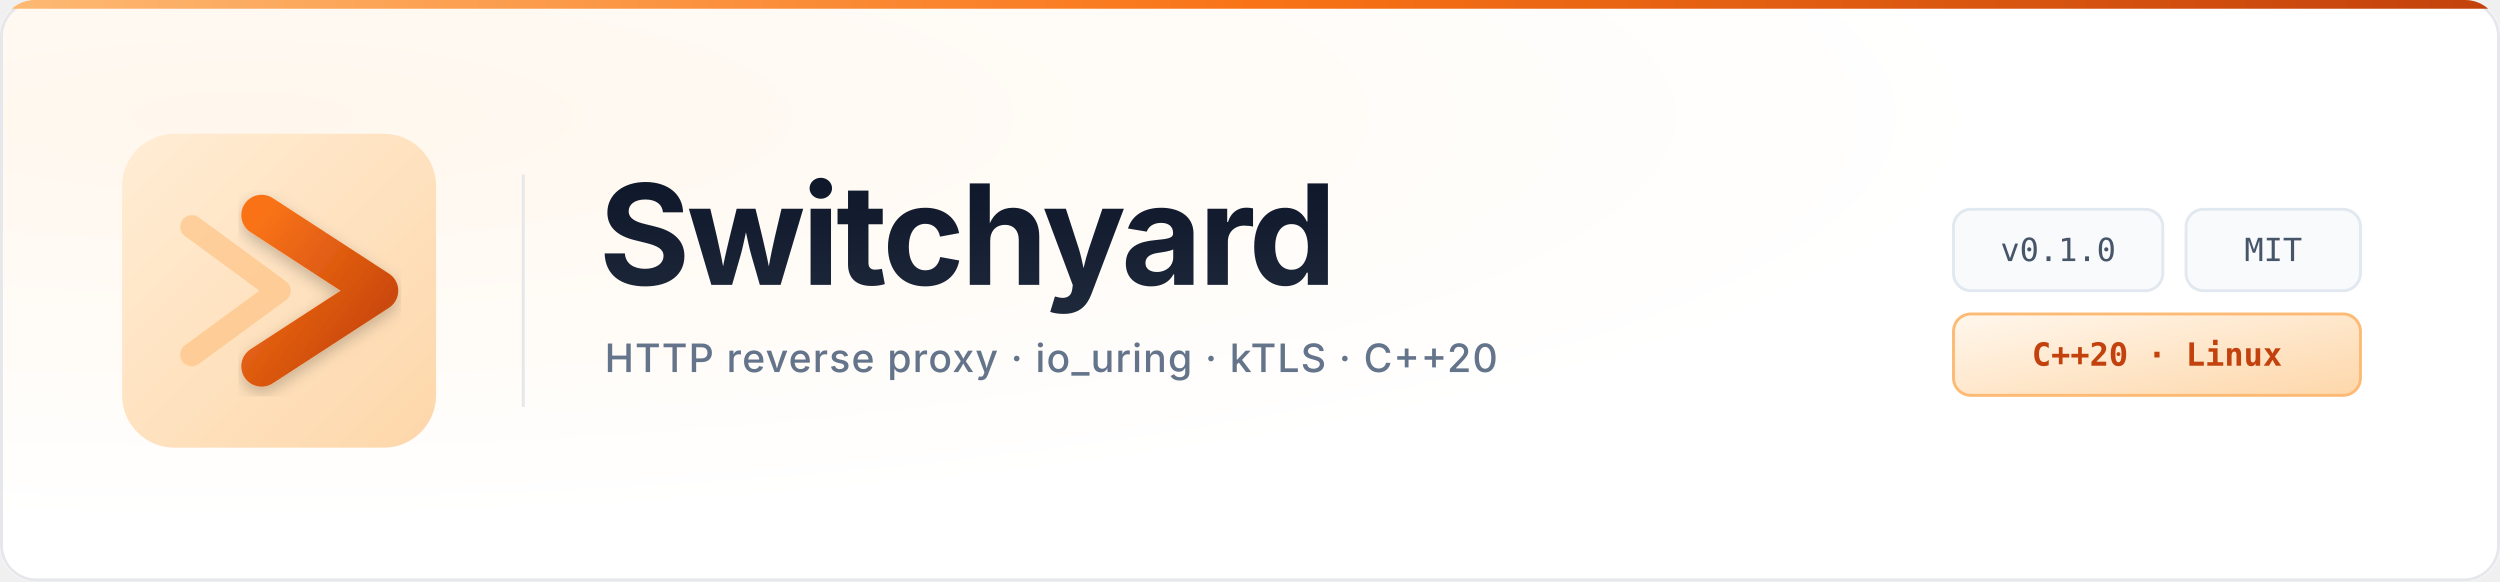
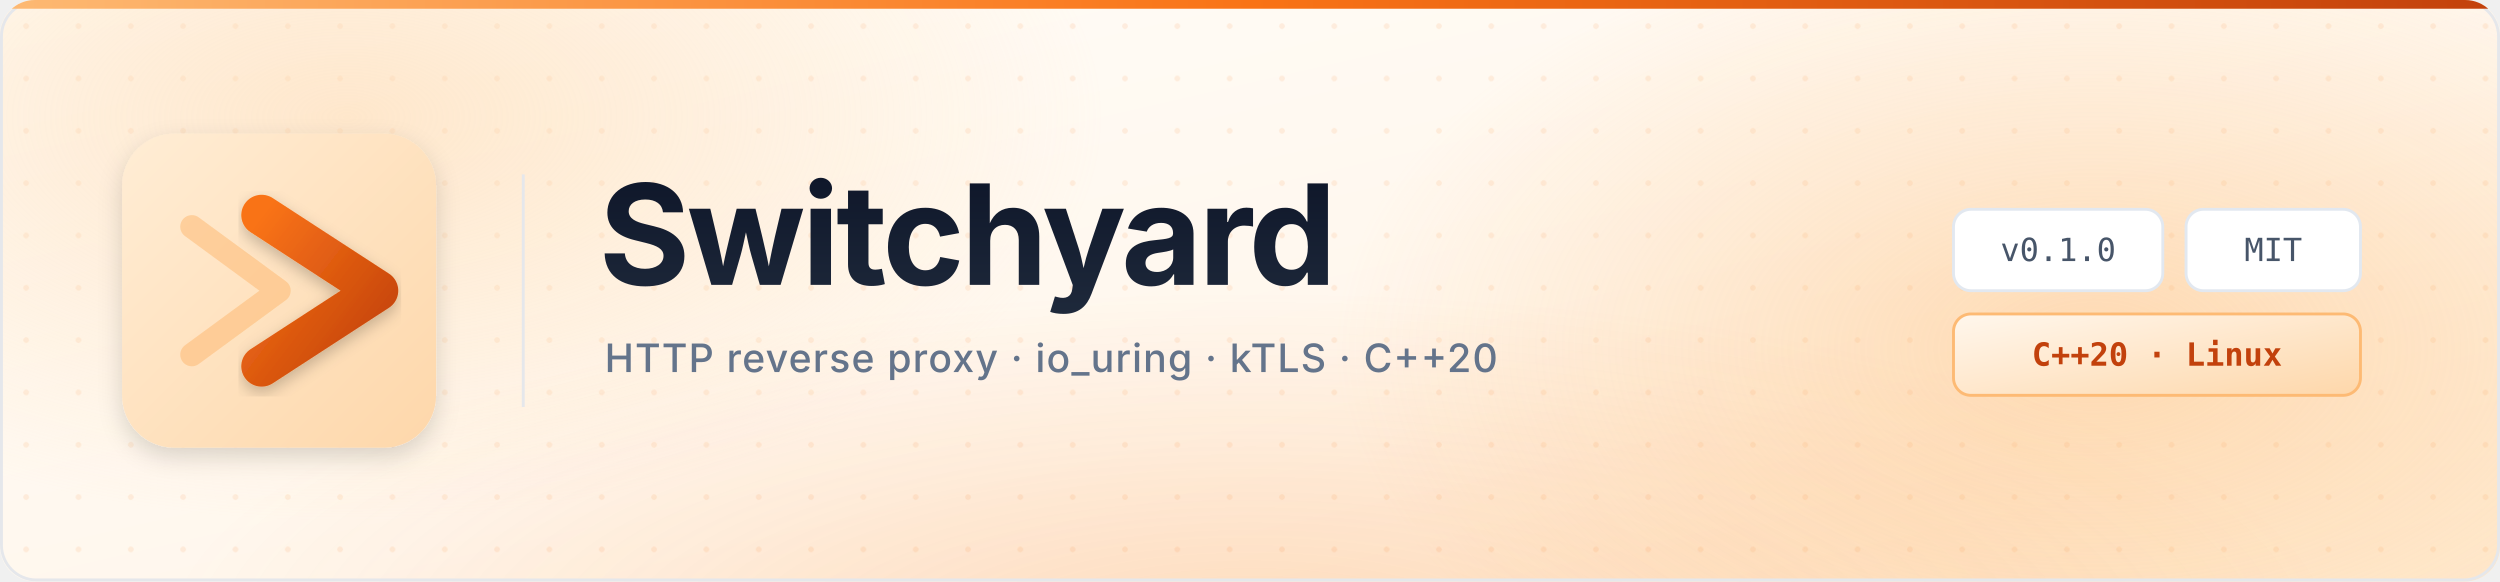
<svg xmlns="http://www.w3.org/2000/svg" viewBox="0 0 860 200">
  <defs>
    <clipPath id="rounded">
      <rect width="860" height="200" rx="12" />
    </clipPath>
-     <radialGradient id="bgWash" cx="10%" cy="20%" r="70%">
-       <stop offset="0%" stop-color="#FFF7ED" stop-opacity="1" />
-       <stop offset="100%" stop-color="#FFFFFF" stop-opacity="1" />
+     <linearGradient id="baseGrad" x1="0%" y1="0%" x2="100%" y2="100%">
+       <stop offset="0%" stop-color="#FFFDF9" />
+       <stop offset="55%" stop-color="#FFF7ED" />
+       <stop offset="100%" stop-color="#FFEDD5" />
+     </linearGradient>
+     <radialGradient id="glowTL" cx="50%" cy="50%" r="50%">
+       <stop offset="0%" stop-color="#FED7AA" stop-opacity="0.55" />
+       <stop offset="100%" stop-color="#FED7AA" stop-opacity="0" />
    </radialGradient>
+     <radialGradient id="glowR" cx="50%" cy="50%" r="50%">
+       <stop offset="0%" stop-color="#FDBA74" stop-opacity="0.45" />
+       <stop offset="100%" stop-color="#FDBA74" stop-opacity="0" />
+     </radialGradient>
+     <radialGradient id="glowB" cx="50%" cy="50%" r="50%">
+       <stop offset="0%" stop-color="#F97316" stop-opacity="0.18" />
+       <stop offset="100%" stop-color="#F97316" stop-opacity="0" />
+     </radialGradient>
+     <pattern id="dots" x="0" y="0" width="18" height="18" patternUnits="userSpaceOnUse">
+       <circle cx="9" cy="9" r="1" fill="#F97316" opacity="0.10" />
+     </pattern>
    <linearGradient id="accentBar" x1="0%" y1="0%" x2="100%" y2="0%">
      <stop offset="0%" stop-color="#FDBA74" />
      <stop offset="50%" stop-color="#F97316" />
      <stop offset="100%" stop-color="#C2410C" />
    </linearGradient>
    <linearGradient id="tileGrad" x1="0%" y1="0%" x2="100%" y2="100%">
      <stop offset="0%" stop-color="#FFEDD5" />
      <stop offset="100%" stop-color="#FED7AA" />
    </linearGradient>
    <linearGradient id="chevronGrad" x1="0%" y1="0%" x2="100%" y2="100%">
      <stop offset="0%" stop-color="#F97316" />
      <stop offset="100%" stop-color="#C2410C" />
    </linearGradient>
    <linearGradient id="wordmarkGrad" x1="0%" y1="0%" x2="0%" y2="100%">
      <stop offset="0%" stop-color="#0F172A" />
      <stop offset="100%" stop-color="#1E293B" />
    </linearGradient>
+     <linearGradient id="badgeFill" x1="0%" y1="0%" x2="100%" y2="100%">
+       <stop offset="0%" stop-color="#FFF7ED" />
+       <stop offset="100%" stop-color="#FED7AA" />
+     </linearGradient>
    <filter id="chevShadow" x="-20%" y="-20%" width="140%" height="140%">
      <feGaussianBlur in="SourceAlpha" stdDeviation="2.5" />
      <feOffset dx="0" dy="2" />
      <feComponentTransfer>
        <feFuncA type="linear" slope="0.22" />
      </feComponentTransfer>
      <feMerge>
        <feMergeNode />
        <feMergeNode in="SourceGraphic" />
      </feMerge>
    </filter>
+     <filter id="tileShadow" x="-20%" y="-20%" width="140%" height="140%">
+       <feGaussianBlur in="SourceAlpha" stdDeviation="4" />
+       <feOffset dx="0" dy="3" />
+       <feComponentTransfer>
+         <feFuncA type="linear" slope="0.15" />
+       </feComponentTransfer>
+       <feMerge>
+         <feMergeNode />
+         <feMergeNode in="SourceGraphic" />
+       </feMerge>
+     </filter>
  </defs>
  <g clip-path="url(#rounded)">
-     <rect width="860" height="200" fill="url(#bgWash)" />
+     <rect width="860" height="200" fill="url(#baseGrad)" />
+     <rect width="860" height="200" fill="url(#dots)" />
+     <ellipse cx="120" cy="40" rx="260" ry="140" fill="url(#glowTL)" />
+     <ellipse cx="720" cy="120" rx="260" ry="150" fill="url(#glowR)" />
+     <ellipse cx="430" cy="220" rx="380" ry="120" fill="url(#glowB)" />
    <rect x="0.5" y="0.5" width="859" height="199" rx="12" fill="none" stroke="#E5E7EB" stroke-width="1" />
    <rect x="0" y="0" width="860" height="3" fill="url(#accentBar)" />
-     <rect x="42" y="46" width="108" height="108" rx="18" fill="url(#tileGrad)" />
+     <g filter="url(#tileShadow)">
+       <rect x="42" y="46" width="108" height="108" rx="18" fill="url(#tileGrad)" />
+     </g>
    <path d="M 66 78 L 96 100 L 66 122" stroke="#FDBA74" stroke-width="8" stroke-linecap="round" stroke-linejoin="round" fill="none" opacity="0.55" />
    <path d="M 90 74 L 130 100 L 90 126" stroke="url(#chevronGrad)" stroke-width="14" stroke-linecap="round" stroke-linejoin="round" fill="none" filter="url(#chevShadow)" />
    <line x1="180" y1="60" x2="180" y2="140" stroke="#E5E7EB" stroke-width="1" />
    <text x="206" y="98" font-family="'Inter', 'SF Pro Display', 'Helvetica Neue', Arial, sans-serif" font-size="48" font-weight="700" fill="url(#wordmarkGrad)" letter-spacing="-1.2">
      Switchyard
    </text>
    <text x="208" y="128" font-family="'Inter', 'SF Pro Text', 'Helvetica Neue', Arial, sans-serif" font-size="13.5" font-weight="500" fill="#64748B" letter-spacing="0.4">
      HTTP reverse proxy · io_uring · kTLS · C++20
    </text>
-     <rect x="672" y="72" width="72" height="28" rx="6" fill="#F8FAFC" stroke="#E2E8F0" stroke-width="1" />
+     <rect x="672" y="72" width="72" height="28" rx="6" fill="#FFFFFF" stroke="#E2E8F0" stroke-width="1" />
    <text x="708" y="86" font-family="'JetBrains Mono', 'SF Mono', 'Fira Code', monospace" font-size="11" fill="#475569" text-anchor="middle" dominant-baseline="central">v0.1.0</text>
-     <rect x="752" y="72" width="60" height="28" rx="6" fill="#F8FAFC" stroke="#E2E8F0" stroke-width="1" />
+     <rect x="752" y="72" width="60" height="28" rx="6" fill="#FFFFFF" stroke="#E2E8F0" stroke-width="1" />
    <text x="782" y="86" font-family="'JetBrains Mono', 'SF Mono', 'Fira Code', monospace" font-size="11" fill="#475569" text-anchor="middle" dominant-baseline="central">MIT</text>
-     <linearGradient id="badgeFill" x1="0%" y1="0%" x2="100%" y2="100%">
-       <stop offset="0%" stop-color="#FFF7ED" />
-       <stop offset="100%" stop-color="#FED7AA" />
-     </linearGradient>
    <rect x="672" y="108" width="140" height="28" rx="6" fill="url(#badgeFill)" stroke="#FDBA74" stroke-width="1" />
    <text x="742" y="122" font-family="'JetBrains Mono', 'SF Mono', 'Fira Code', monospace" font-size="11" font-weight="600" fill="#C2410C" text-anchor="middle" dominant-baseline="central">C++20 · Linux</text>
  </g>
</svg>
